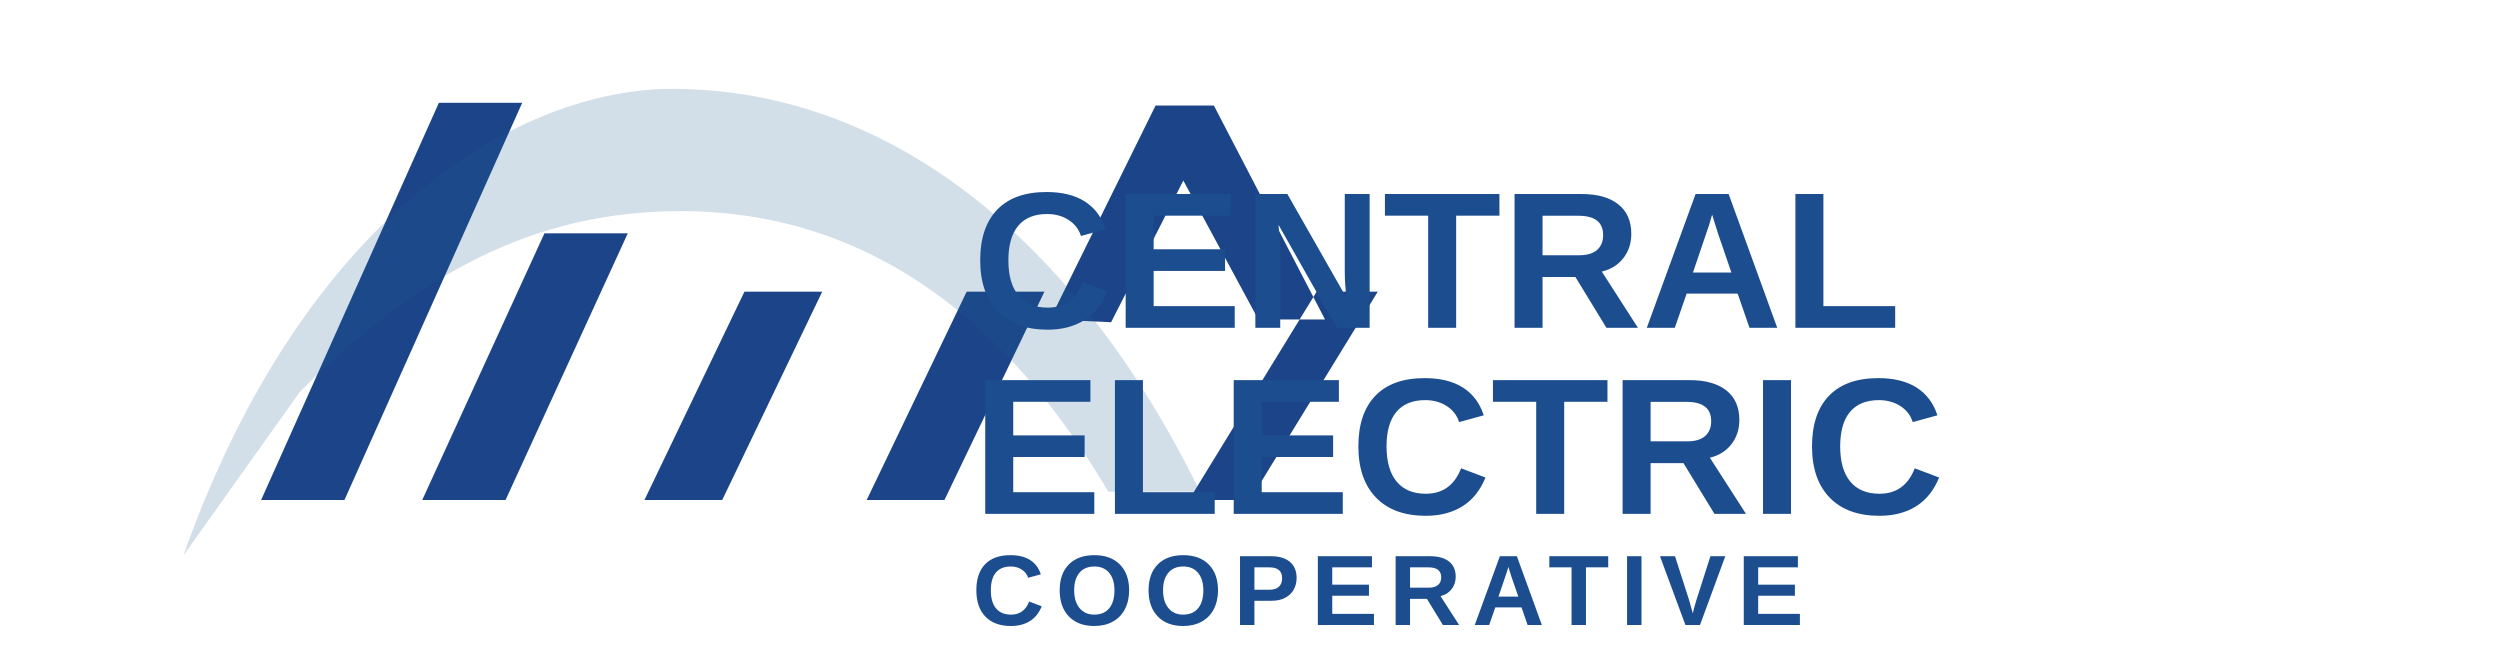
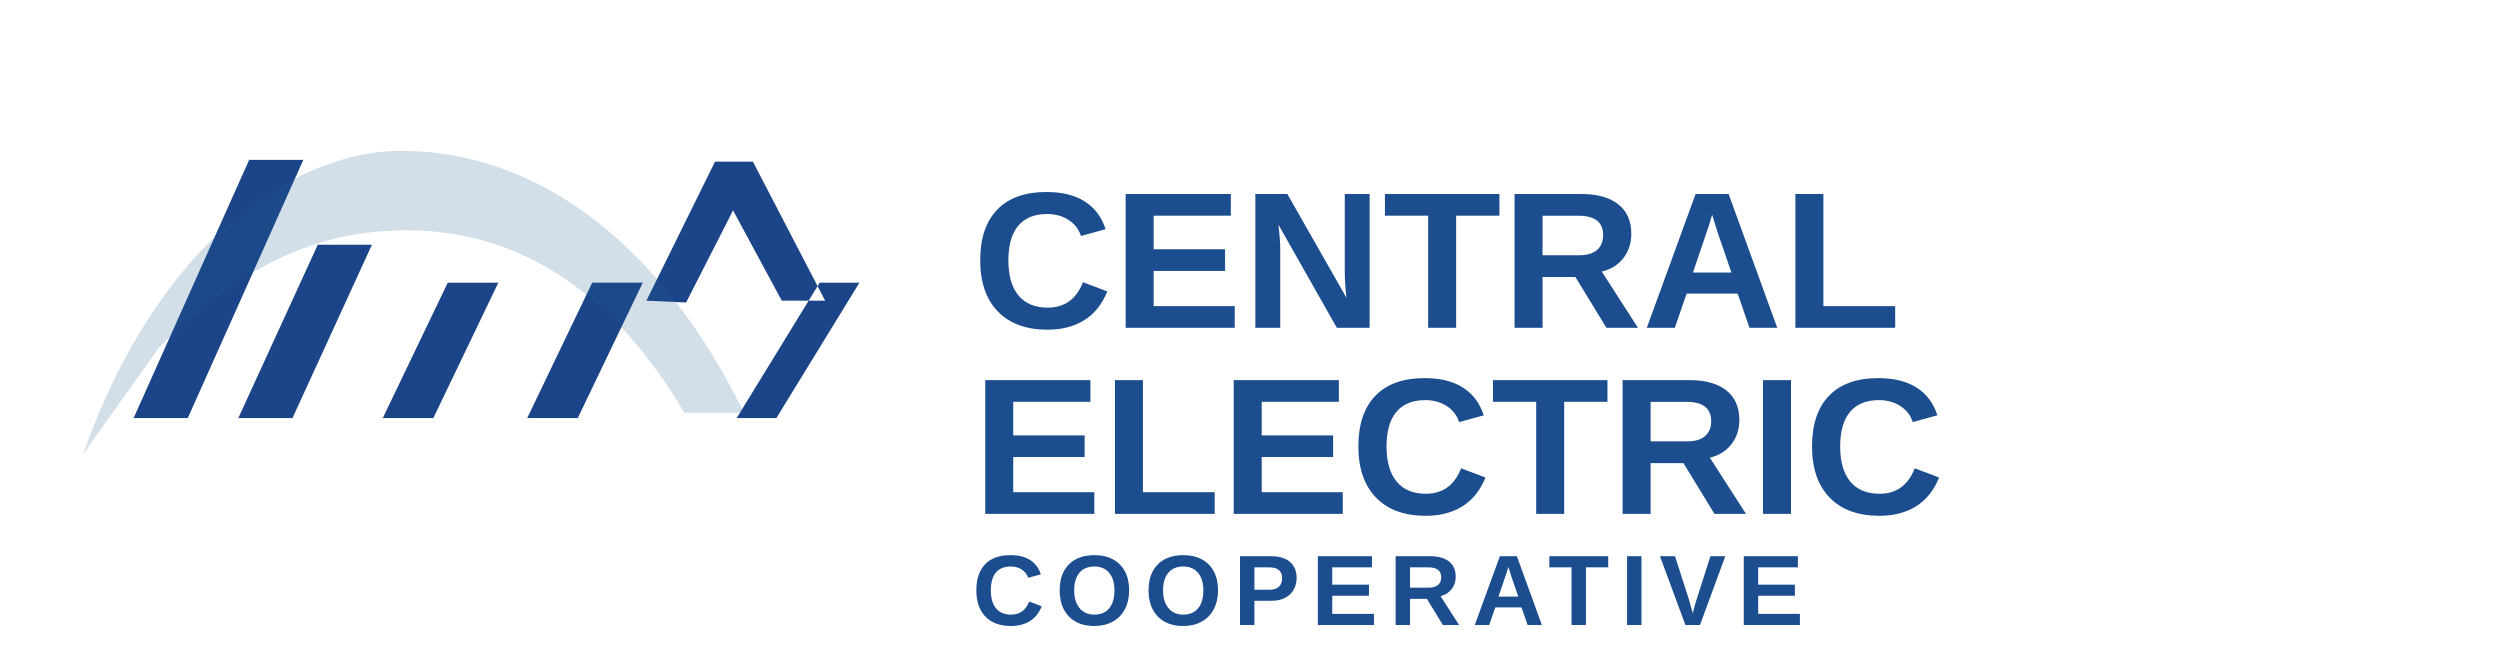
<svg xmlns="http://www.w3.org/2000/svg" viewBox="0 0 900 240" role="img" aria-label="Central Electric Cooperative logo">
-   <g transform="translate(20 10)">
+   <g transform="translate(0 40) scale(0.65)">
    <path d="M74 170l64-143h30l-64 143H74zm58 0l44-96h30l-44 96h-30zm80 0l36-75h28l-36 75h-28zm80 0l36-75h28l-36 75h-28zm116 0l46-75h22l-46 75h-22zm-12-142l-38 77 22 1 26-51 27 50 24 0-40-77h-21z" fill="#1c4589" />
    <path d="M46 190c44-124 122-168 176-168 77 0 145 53 190 145l-33 0c-36-61-86-101-154-101-52 0-94 22-137 65L46 190z" fill="#1f5c8d" opacity="0.2" />
  </g>
  <text x="350" y="118" font-family="Arial, Helvetica, sans-serif" font-size="70" font-weight="700" fill="#1b4d8f">CENTRAL</text>
  <text x="350" y="185" font-family="Arial, Helvetica, sans-serif" font-size="70" font-weight="700" fill="#1b4d8f">ELECTRIC</text>
  <text x="350" y="225" font-family="Arial, Helvetica, sans-serif" font-size="36" font-weight="700" fill="#1b4d8f" letter-spacing="4">COOPERATIVE</text>
</svg>
